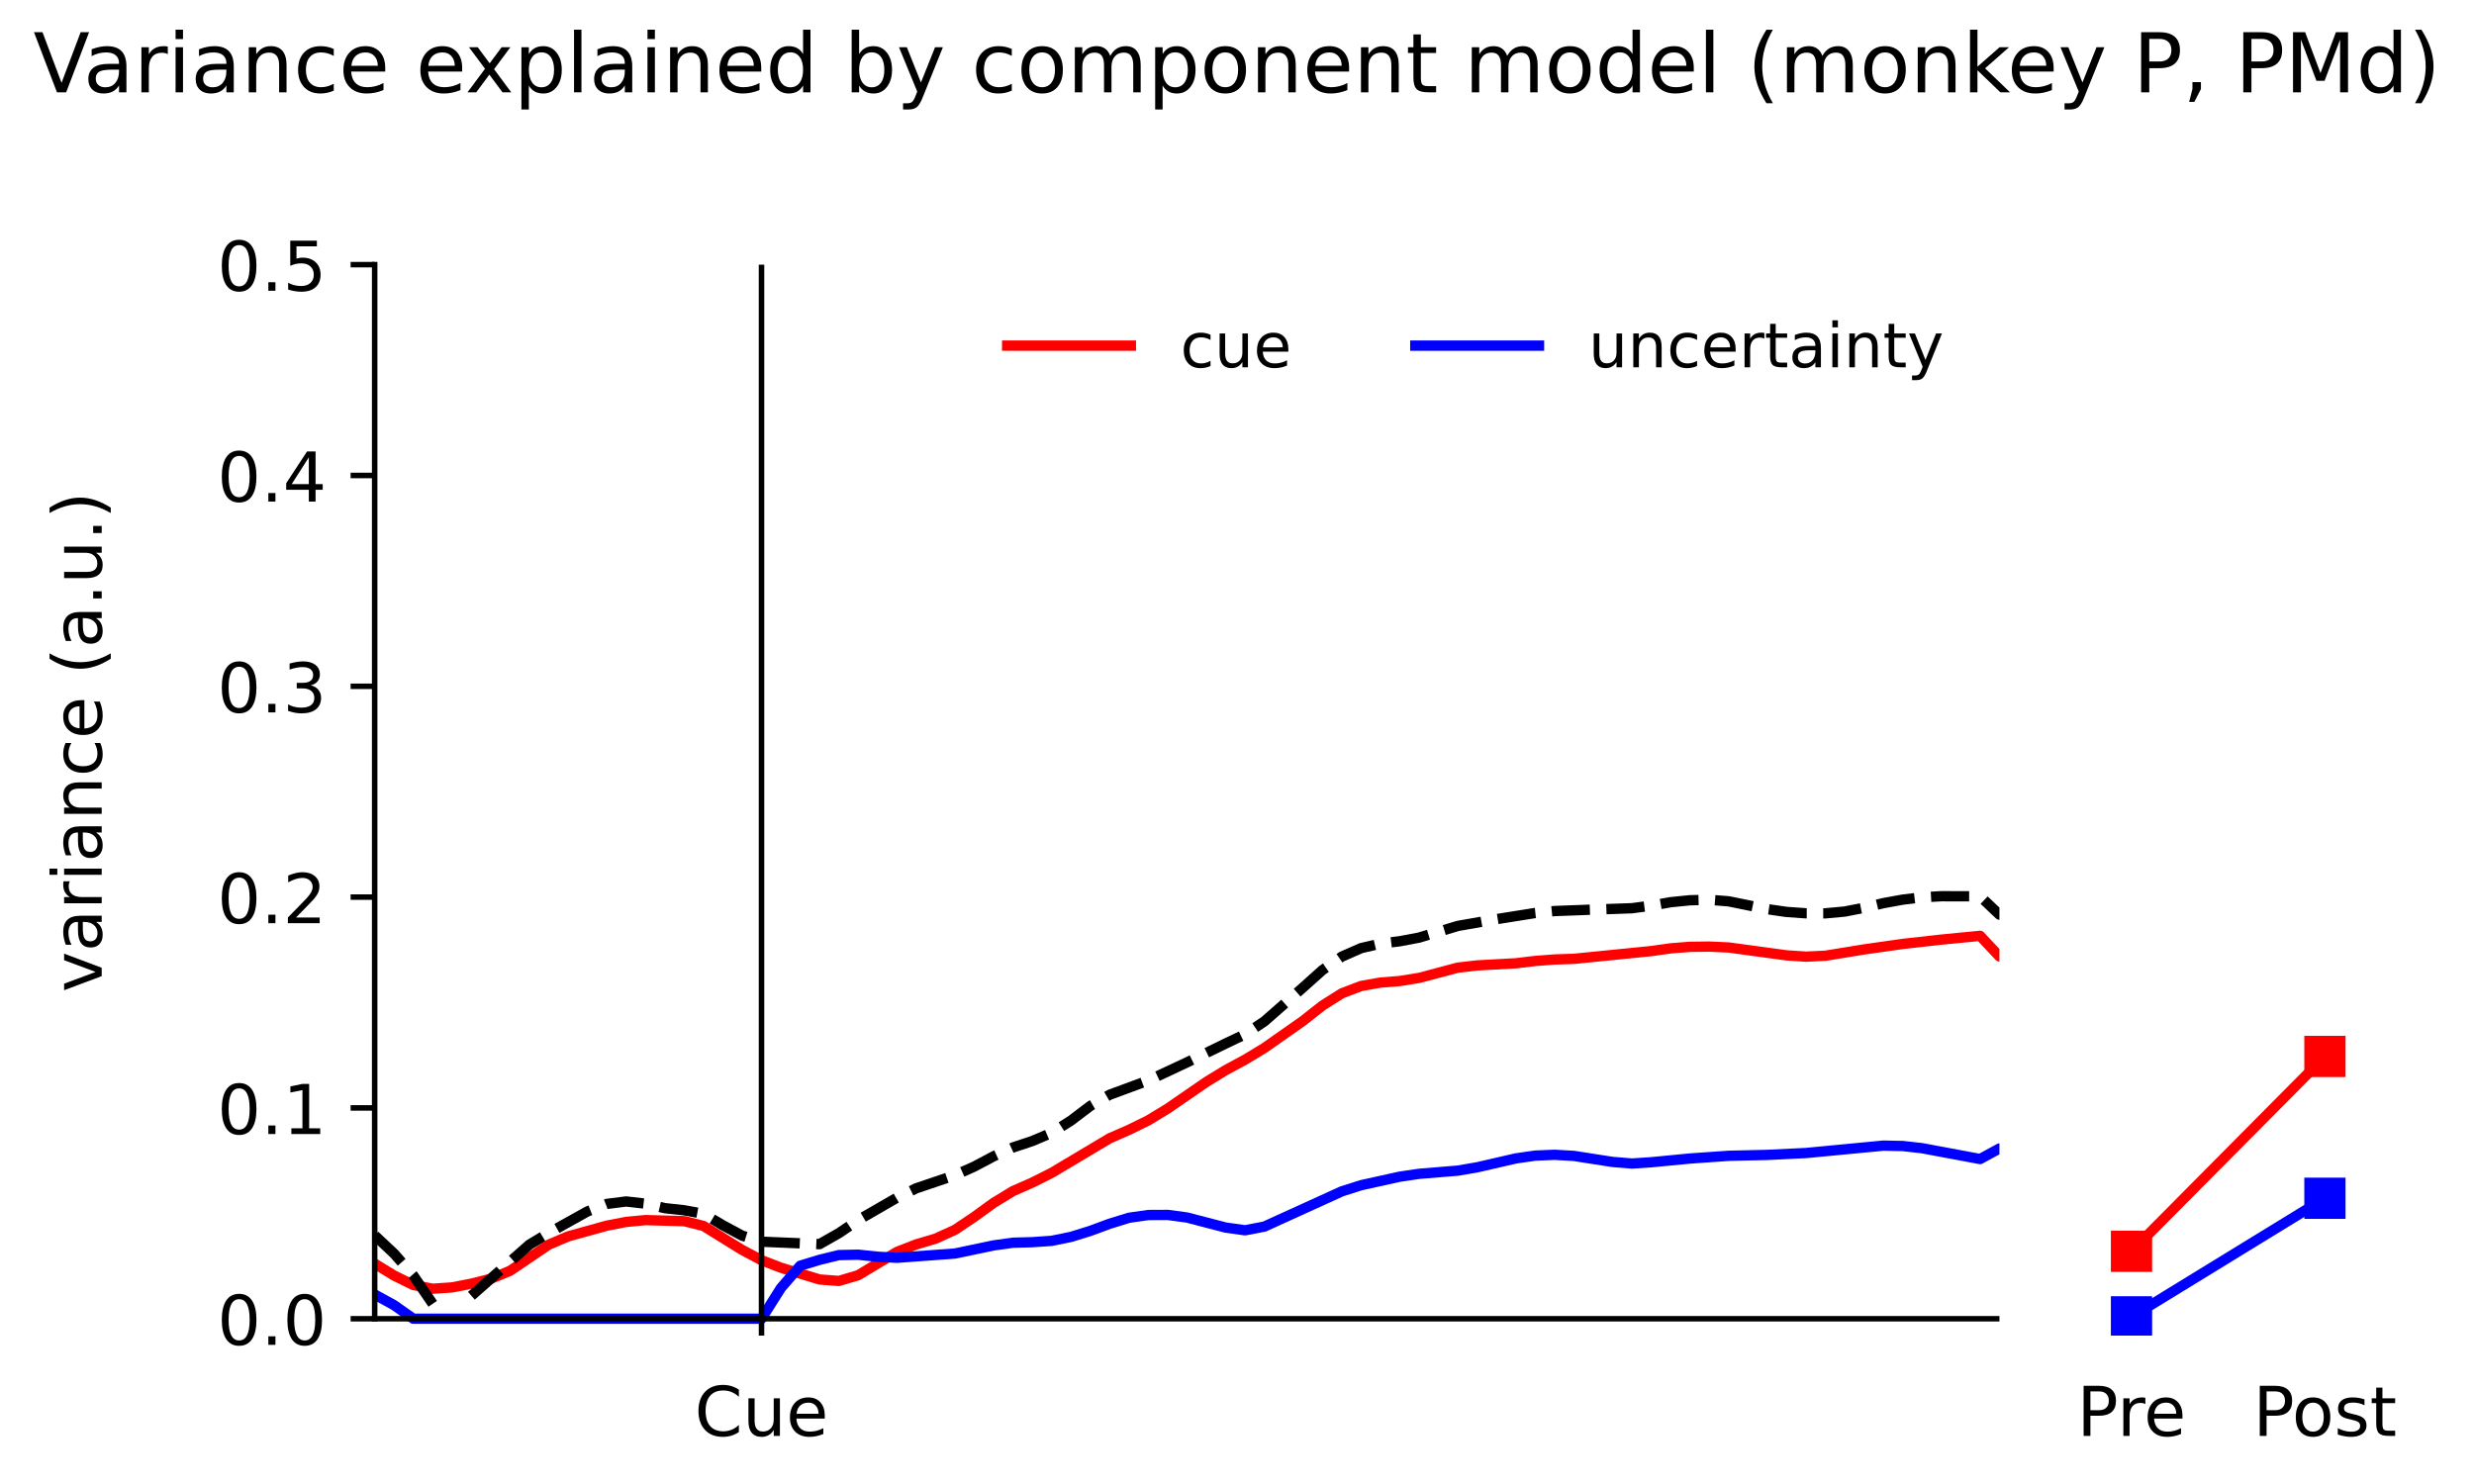
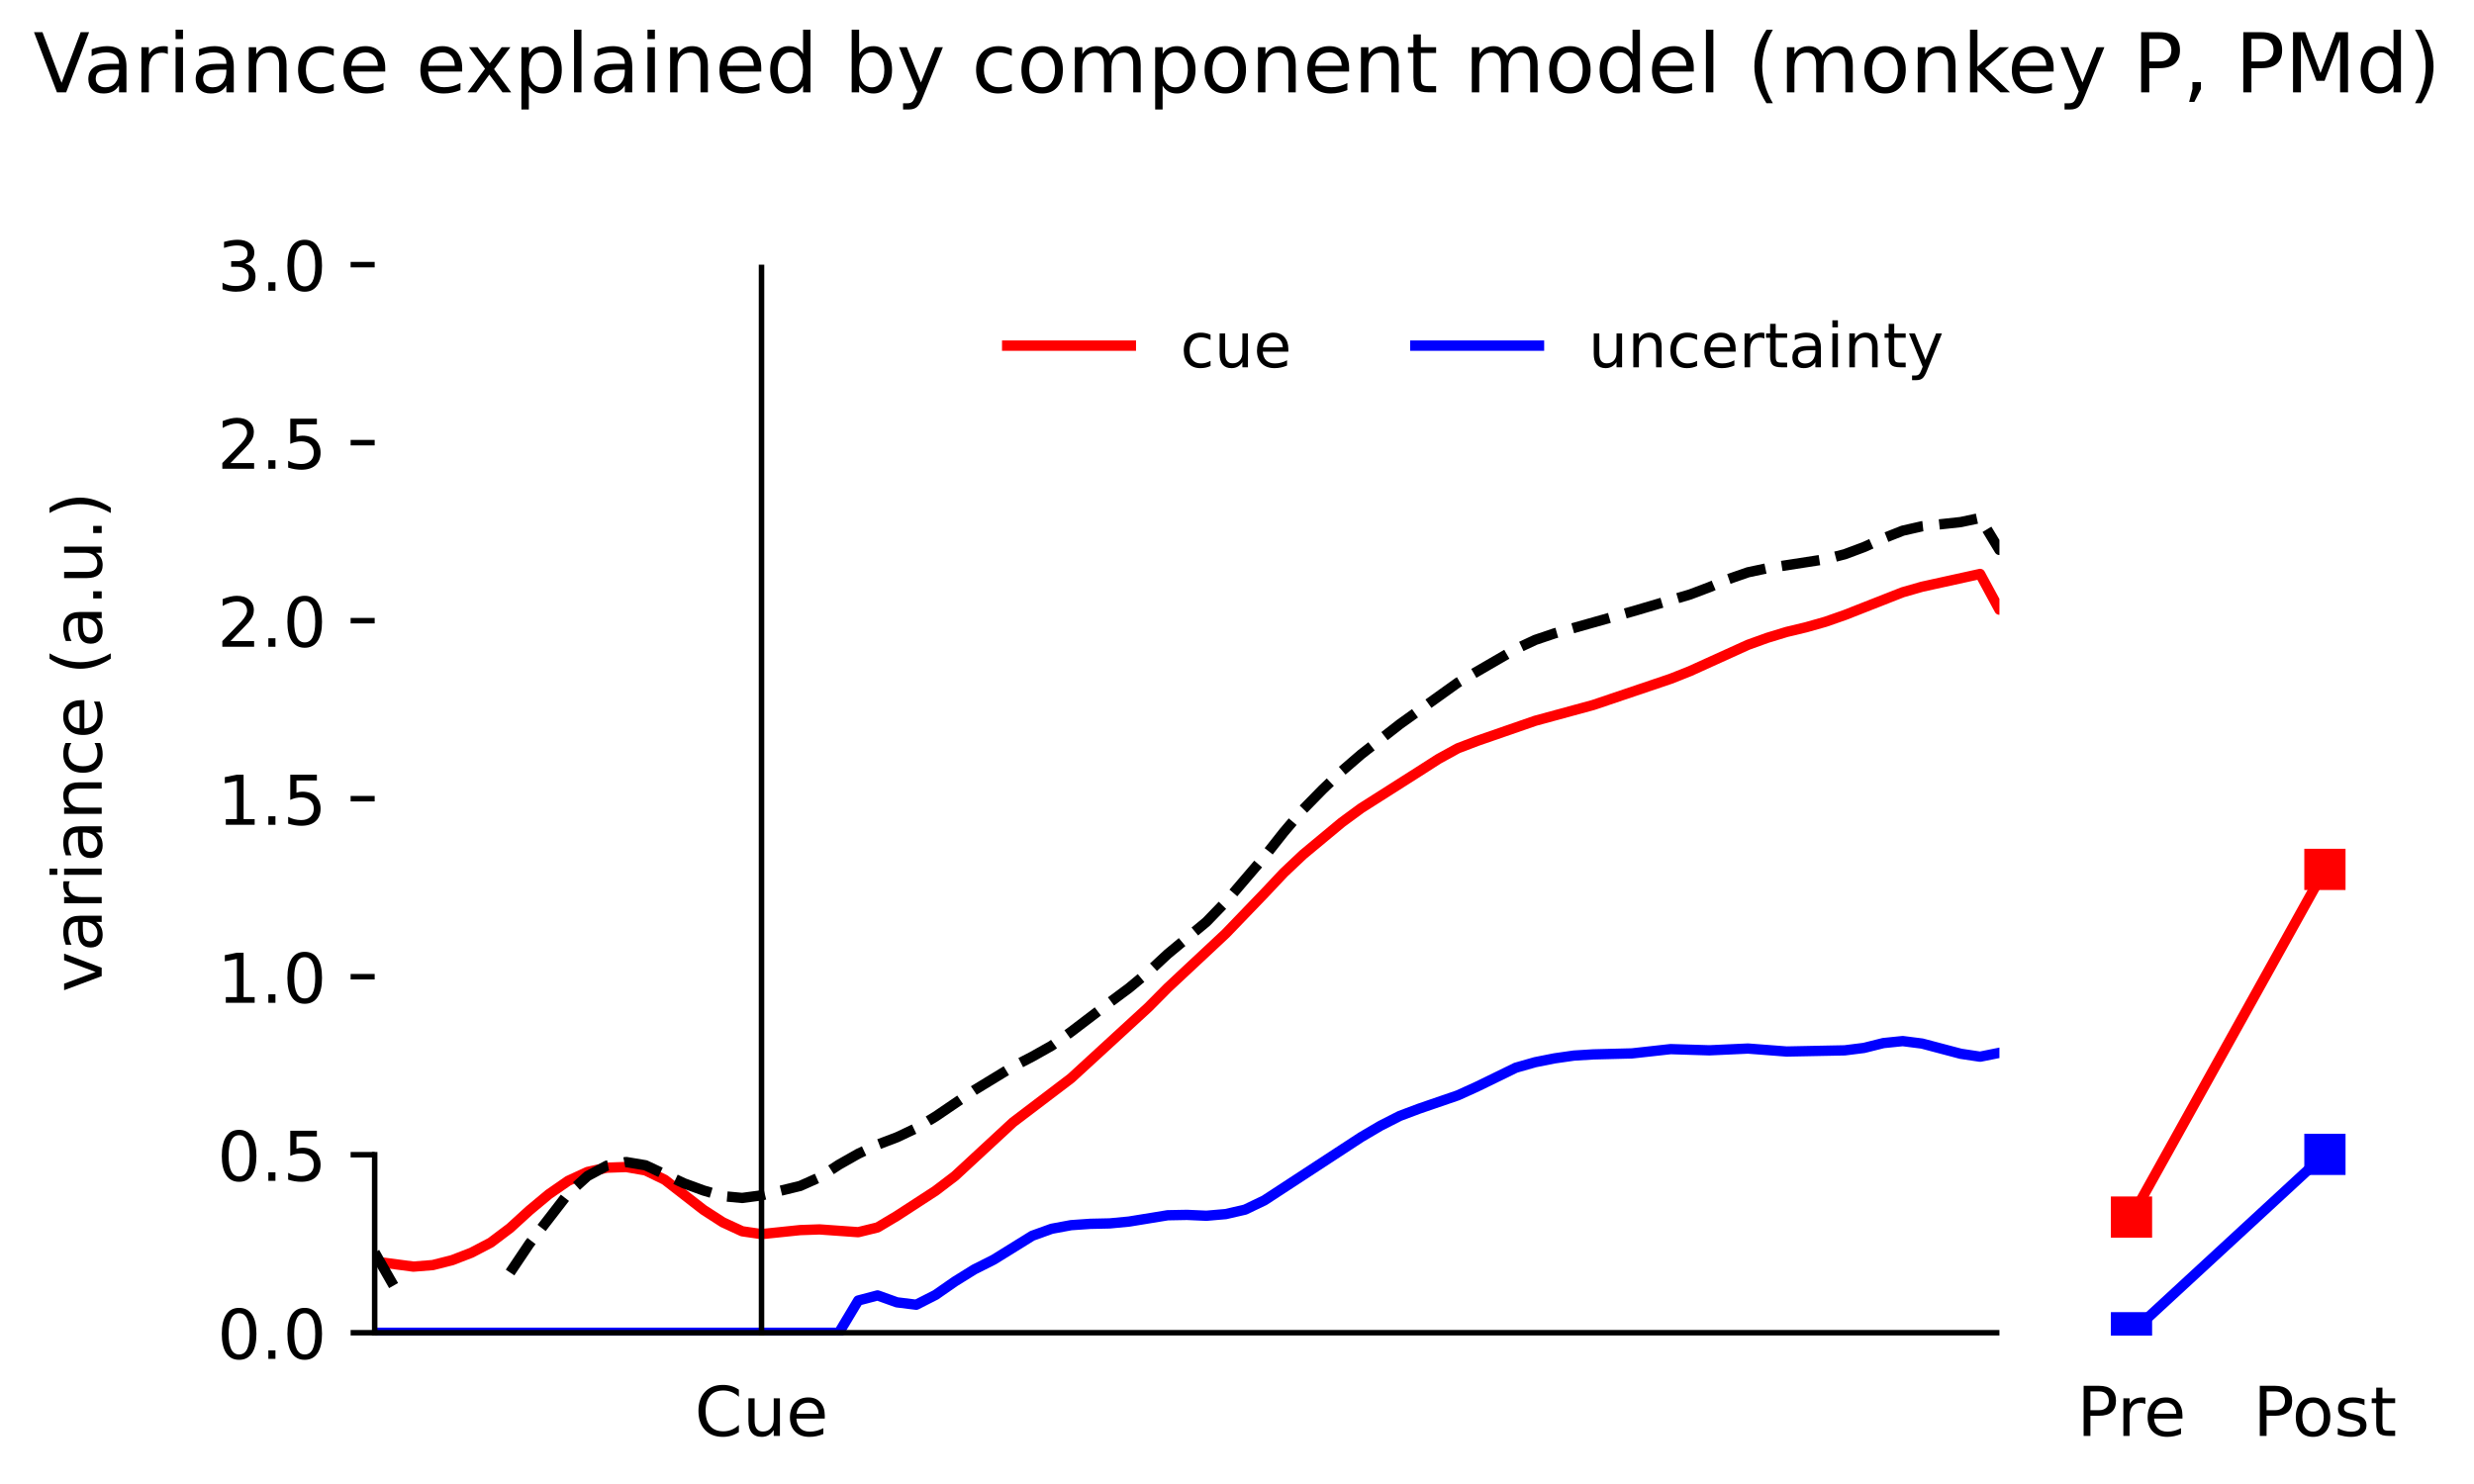
<svg xmlns="http://www.w3.org/2000/svg" xmlns:xlink="http://www.w3.org/1999/xlink" width="360pt" height="216pt" viewBox="0 0 360 216" version="1.1">
  <defs>
    <style type="text/css">*{stroke-linejoin: round; stroke-linecap: butt}</style>
  </defs>
  <g id="figure_1">
    <g id="patch_1">
      <path d="M 0 216  L 360 216  L 360 0  L 0 0  z " style="fill: #ffffff" />
    </g>
    <g id="axes_1">
      <g id="patch_2">
        <path d="M 54.52 194.4  L 290.944 194.4  L 290.944 38.52  L 54.52 38.52  z " style="fill: #ffffff" />
      </g>
      <g id="matplotlib.axis_1">
        <g id="xtick_1">
          <g id="text_1">
            <g transform="translate(101.0746 208.9984) scale(0.1 -0.1)">
              <defs>
                <path id="DejaVuSans-43" d="M 4122 4306  L 4122 3641  Q 3803 3938 3442 4084  Q 3081 4231 2675 4231  Q 1875 4231 1450 3742  Q 1025 3253 1025 2328  Q 1025 1406 1450 917  Q 1875 428 2675 428  Q 3081 428 3442 575  Q 3803 722 4122 1019  L 4122 359  Q 3791 134 3420 21  Q 3050 -91 2638 -91  Q 1578 -91 968 557  Q 359 1206 359 2328  Q 359 3453 968 4101  Q 1578 4750 2638 4750  Q 3056 4750 3426 4639  Q 3797 4528 4122 4306  z " transform="scale(0.015625)" />
                <path id="DejaVuSans-75" d="M 544 1381  L 544 3500  L 1119 3500  L 1119 1403  Q 1119 906 1312 657  Q 1506 409 1894 409  Q 2359 409 2629 706  Q 2900 1003 2900 1516  L 2900 3500  L 3475 3500  L 3475 0  L 2900 0  L 2900 538  Q 2691 219 2414 64  Q 2138 -91 1772 -91  Q 1169 -91 856 284  Q 544 659 544 1381  z M 1991 3584  L 1991 3584  z " transform="scale(0.015625)" />
                <path id="DejaVuSans-65" d="M 3597 1894  L 3597 1613  L 953 1613  Q 991 1019 1311 708  Q 1631 397 2203 397  Q 2534 397 2845 478  Q 3156 559 3463 722  L 3463 178  Q 3153 47 2828 -22  Q 2503 -91 2169 -91  Q 1331 -91 842 396  Q 353 884 353 1716  Q 353 2575 817 3079  Q 1281 3584 2069 3584  Q 2775 3584 3186 3129  Q 3597 2675 3597 1894  z M 3022 2063  Q 3016 2534 2758 2815  Q 2500 3097 2075 3097  Q 1594 3097 1305 2825  Q 1016 2553 972 2059  L 3022 2063  z " transform="scale(0.015625)" />
              </defs>
              <use xlink:href="#DejaVuSans-43" />
              <use xlink:href="#DejaVuSans-75" transform="translate(69.82422 0)" />
              <use xlink:href="#DejaVuSans-65" transform="translate(133.2031 0)" />
            </g>
          </g>
        </g>
      </g>
      <g id="matplotlib.axis_2">
        <g id="ytick_1">
          <g id="line2d_1">
            <defs>
-               <path id="m77dd589332" d="M 0 0  L -3.5 0  " style="stroke: #000000; stroke-width: 0.8" />
+               <path id="m78448ac16c" d="M 0 0  L -3.5 0  " style="stroke: #000000; stroke-width: 0.8" />
            </defs>
            <g>
-               <use xlink:href="#m77dd589332" x="54.52" y="191.945" style="stroke: #000000; stroke-width: 0.8" />
+               <use xlink:href="#m78448ac16c" x="54.52" y="193.985" style="stroke: #000000; stroke-width: 0.8" />
            </g>
          </g>
          <g id="text_2">
-             <g transform="translate(31.61688 195.7444) scale(0.1 -0.1)">
+             <g transform="translate(31.61688 197.7846) scale(0.1 -0.1)">
              <defs>
                <path id="DejaVuSans-30" d="M 2034 4250  Q 1547 4250 1301 3770  Q 1056 3291 1056 2328  Q 1056 1369 1301 889  Q 1547 409 2034 409  Q 2525 409 2770 889  Q 3016 1369 3016 2328  Q 3016 3291 2770 3770  Q 2525 4250 2034 4250  z M 2034 4750  Q 2819 4750 3233 4129  Q 3647 3509 3647 2328  Q 3647 1150 3233 529  Q 2819 -91 2034 -91  Q 1250 -91 836 529  Q 422 1150 422 2328  Q 422 3509 836 4129  Q 1250 4750 2034 4750  z " transform="scale(0.015625)" />
                <path id="DejaVuSans-2e" d="M 684 794  L 1344 794  L 1344 0  L 684 0  L 684 794  z " transform="scale(0.015625)" />
              </defs>
              <use xlink:href="#DejaVuSans-30" />
              <use xlink:href="#DejaVuSans-2e" transform="translate(63.62305 0)" />
              <use xlink:href="#DejaVuSans-30" transform="translate(95.41016 0)" />
            </g>
          </g>
        </g>
        <g id="ytick_2">
          <g id="line2d_2">
            <g>
-               <use xlink:href="#m77dd589332" x="54.52" y="161.26" style="stroke: #000000; stroke-width: 0.8" />
+               <use xlink:href="#m78448ac16c" x="54.52" y="168.075" style="stroke: #000000; stroke-width: 0.8" />
            </g>
          </g>
          <g id="text_3">
-             <g transform="translate(31.61688 165.0594) scale(0.1 -0.1)">
-               <defs>
-                 <path id="DejaVuSans-31" d="M 794 531  L 1825 531  L 1825 4091  L 703 3866  L 703 4441  L 1819 4666  L 2450 4666  L 2450 531  L 3481 531  L 3481 0  L 794 0  L 794 531  z " transform="scale(0.015625)" />
+             <g transform="translate(31.61688 171.8737) scale(0.1 -0.1)">
+               <defs>
+                 <path id="DejaVuSans-35" d="M 691 4666  L 3169 4666  L 3169 4134  L 1269 4134  L 1269 2991  Q 1406 3038 1543 3061  Q 1681 3084 1819 3084  Q 2600 3084 3056 2656  Q 3513 2228 3513 1497  Q 3513 744 3044 326  Q 2575 -91 1722 -91  Q 1428 -91 1123 -41  Q 819 9 494 109  L 494 744  Q 775 591 1075 516  Q 1375 441 1709 441  Q 2250 441 2565 725  Q 2881 1009 2881 1497  Q 2881 1984 2565 2268  Q 2250 2553 1709 2553  Q 1456 2553 1204 2497  Q 953 2441 691 2322  L 691 4666  z " transform="scale(0.015625)" />
              </defs>
              <use xlink:href="#DejaVuSans-30" />
              <use xlink:href="#DejaVuSans-2e" transform="translate(63.62305 0)" />
-               <use xlink:href="#DejaVuSans-31" transform="translate(95.41016 0)" />
+               <use xlink:href="#DejaVuSans-35" transform="translate(95.41016 0)" />
            </g>
          </g>
        </g>
        <g id="ytick_3">
          <g id="line2d_3">
            <g>
-               <use xlink:href="#m77dd589332" x="54.52" y="130.575" style="stroke: #000000; stroke-width: 0.8" />
+               <use xlink:href="#m78448ac16c" x="54.52" y="142.164" style="stroke: #000000; stroke-width: 0.8" />
            </g>
          </g>
          <g id="text_4">
-             <g transform="translate(31.61688 134.3743) scale(0.1 -0.1)">
-               <defs>
-                 <path id="DejaVuSans-32" d="M 1228 531  L 3431 531  L 3431 0  L 469 0  L 469 531  Q 828 903 1448 1529  Q 2069 2156 2228 2338  Q 2531 2678 2651 2914  Q 2772 3150 2772 3378  Q 2772 3750 2511 3984  Q 2250 4219 1831 4219  Q 1534 4219 1204 4116  Q 875 4013 500 3803  L 500 4441  Q 881 4594 1212 4672  Q 1544 4750 1819 4750  Q 2544 4750 2975 4387  Q 3406 4025 3406 3419  Q 3406 3131 3298 2873  Q 3191 2616 2906 2266  Q 2828 2175 2409 1742  Q 1991 1309 1228 531  z " transform="scale(0.015625)" />
-               </defs>
-               <use xlink:href="#DejaVuSans-30" />
-               <use xlink:href="#DejaVuSans-2e" transform="translate(63.62305 0)" />
-               <use xlink:href="#DejaVuSans-32" transform="translate(95.41016 0)" />
+             <g transform="translate(31.61688 145.9628) scale(0.1 -0.1)">
+               <defs>
+                 <path id="DejaVuSans-31" d="M 794 531  L 1825 531  L 1825 4091  L 703 3866  L 703 4441  L 1819 4666  L 2450 4666  L 2450 531  L 3481 531  L 3481 0  L 794 0  L 794 531  z " transform="scale(0.015625)" />
+               </defs>
+               <use xlink:href="#DejaVuSans-31" />
+               <use xlink:href="#DejaVuSans-2e" transform="translate(63.62305 0)" />
+               <use xlink:href="#DejaVuSans-30" transform="translate(95.41016 0)" />
            </g>
          </g>
        </g>
        <g id="ytick_4">
          <g id="line2d_4">
            <g>
-               <use xlink:href="#m77dd589332" x="54.52" y="99.89" style="stroke: #000000; stroke-width: 0.8" />
+               <use xlink:href="#m78448ac16c" x="54.52" y="116.253" style="stroke: #000000; stroke-width: 0.8" />
            </g>
          </g>
          <g id="text_5">
-             <g transform="translate(31.61688 103.6893) scale(0.1 -0.1)">
-               <defs>
-                 <path id="DejaVuSans-33" d="M 2597 2516  Q 3050 2419 3304 2112  Q 3559 1806 3559 1356  Q 3559 666 3084 287  Q 2609 -91 1734 -91  Q 1441 -91 1130 -33  Q 819 25 488 141  L 488 750  Q 750 597 1062 519  Q 1375 441 1716 441  Q 2309 441 2620 675  Q 2931 909 2931 1356  Q 2931 1769 2642 2001  Q 2353 2234 1838 2234  L 1294 2234  L 1294 2753  L 1863 2753  Q 2328 2753 2575 2939  Q 2822 3125 2822 3475  Q 2822 3834 2567 4026  Q 2313 4219 1838 4219  Q 1578 4219 1281 4162  Q 984 4106 628 3988  L 628 4550  Q 988 4650 1302 4700  Q 1616 4750 1894 4750  Q 2613 4750 3031 4423  Q 3450 4097 3450 3541  Q 3450 3153 3228 2886  Q 3006 2619 2597 2516  z " transform="scale(0.015625)" />
-               </defs>
-               <use xlink:href="#DejaVuSans-30" />
-               <use xlink:href="#DejaVuSans-2e" transform="translate(63.62305 0)" />
-               <use xlink:href="#DejaVuSans-33" transform="translate(95.41016 0)" />
+             <g transform="translate(31.61688 120.0519) scale(0.1 -0.1)">
+               <use xlink:href="#DejaVuSans-31" />
+               <use xlink:href="#DejaVuSans-2e" transform="translate(63.62305 0)" />
+               <use xlink:href="#DejaVuSans-35" transform="translate(95.41016 0)" />
            </g>
          </g>
        </g>
        <g id="ytick_5">
          <g id="line2d_5">
            <g>
-               <use xlink:href="#m77dd589332" x="54.52" y="69.205" style="stroke: #000000; stroke-width: 0.8" />
+               <use xlink:href="#m78448ac16c" x="54.52" y="90.342" style="stroke: #000000; stroke-width: 0.8" />
            </g>
          </g>
          <g id="text_6">
-             <g transform="translate(31.61688 73.00426) scale(0.1 -0.1)">
-               <defs>
-                 <path id="DejaVuSans-34" d="M 2419 4116  L 825 1625  L 2419 1625  L 2419 4116  z M 2253 4666  L 3047 4666  L 3047 1625  L 3713 1625  L 3713 1100  L 3047 1100  L 3047 0  L 2419 0  L 2419 1100  L 313 1100  L 313 1709  L 2253 4666  z " transform="scale(0.015625)" />
-               </defs>
-               <use xlink:href="#DejaVuSans-30" />
-               <use xlink:href="#DejaVuSans-2e" transform="translate(63.62305 0)" />
-               <use xlink:href="#DejaVuSans-34" transform="translate(95.41016 0)" />
+             <g transform="translate(31.61688 94.14103) scale(0.1 -0.1)">
+               <defs>
+                 <path id="DejaVuSans-32" d="M 1228 531  L 3431 531  L 3431 0  L 469 0  L 469 531  Q 828 903 1448 1529  Q 2069 2156 2228 2338  Q 2531 2678 2651 2914  Q 2772 3150 2772 3378  Q 2772 3750 2511 3984  Q 2250 4219 1831 4219  Q 1534 4219 1204 4116  Q 875 4013 500 3803  L 500 4441  Q 881 4594 1212 4672  Q 1544 4750 1819 4750  Q 2544 4750 2975 4387  Q 3406 4025 3406 3419  Q 3406 3131 3298 2873  Q 3191 2616 2906 2266  Q 2828 2175 2409 1742  Q 1991 1309 1228 531  z " transform="scale(0.015625)" />
+               </defs>
+               <use xlink:href="#DejaVuSans-32" />
+               <use xlink:href="#DejaVuSans-2e" transform="translate(63.62305 0)" />
+               <use xlink:href="#DejaVuSans-30" transform="translate(95.41016 0)" />
            </g>
          </g>
        </g>
        <g id="ytick_6">
          <g id="line2d_6">
            <g>
-               <use xlink:href="#m77dd589332" x="54.52" y="38.52" style="stroke: #000000; stroke-width: 0.8" />
+               <use xlink:href="#m78448ac16c" x="54.52" y="64.431" style="stroke: #000000; stroke-width: 0.8" />
            </g>
          </g>
          <g id="text_7">
+             <g transform="translate(31.61688 68.23012) scale(0.1 -0.1)">
+               <use xlink:href="#DejaVuSans-32" />
+               <use xlink:href="#DejaVuSans-2e" transform="translate(63.62305 0)" />
+               <use xlink:href="#DejaVuSans-35" transform="translate(95.41016 0)" />
+             </g>
+           </g>
+         </g>
+         <g id="ytick_7">
+           <g id="line2d_7">
+             <g>
+               <use xlink:href="#m78448ac16c" x="54.52" y="38.52" style="stroke: #000000; stroke-width: 0.8" />
+             </g>
+           </g>
+           <g id="text_8">
            <g transform="translate(31.61688 42.31922) scale(0.1 -0.1)">
              <defs>
-                 <path id="DejaVuSans-35" d="M 691 4666  L 3169 4666  L 3169 4134  L 1269 4134  L 1269 2991  Q 1406 3038 1543 3061  Q 1681 3084 1819 3084  Q 2600 3084 3056 2656  Q 3513 2228 3513 1497  Q 3513 744 3044 326  Q 2575 -91 1722 -91  Q 1428 -91 1123 -41  Q 819 9 494 109  L 494 744  Q 775 591 1075 516  Q 1375 441 1709 441  Q 2250 441 2565 725  Q 2881 1009 2881 1497  Q 2881 1984 2565 2268  Q 2250 2553 1709 2553  Q 1456 2553 1204 2497  Q 953 2441 691 2322  L 691 4666  z " transform="scale(0.015625)" />
-               </defs>
-               <use xlink:href="#DejaVuSans-30" />
-               <use xlink:href="#DejaVuSans-2e" transform="translate(63.62305 0)" />
-               <use xlink:href="#DejaVuSans-35" transform="translate(95.41016 0)" />
-             </g>
-           </g>
-         </g>
-       </g>
-       <g id="line2d_7">
-         <path d="M 54.52 183.928  L 57.335 185.654  L 60.149 187.04  L 62.964 187.578  L 65.778 187.386  L 68.593 186.838  L 71.407 186.136  L 74.222 184.97  L 79.851 181.163  L 82.666 179.963  L 88.295 178.4  L 91.109 177.856  L 93.924 177.589  L 99.553 177.743  L 102.368 178.443  L 107.997 181.934  L 110.811 183.425  L 113.626 184.518  L 119.255 186.231  L 122.07 186.447  L 124.884 185.608  L 130.513 182.223  L 133.328 181.124  L 136.142 180.287  L 138.957 179.009  L 141.772 177.122  L 144.586 175.082  L 147.401 173.367  L 150.215 172.129  L 153.03 170.714  L 161.474 165.68  L 164.288 164.449  L 167.103 163.067  L 169.917 161.354  L 175.546 157.479  L 178.361 155.758  L 181.175 154.238  L 183.99 152.536  L 189.619 148.585  L 192.434 146.366  L 195.248 144.588  L 198.063 143.513  L 200.877 143.017  L 203.692 142.79  L 206.507 142.335  L 212.136 140.842  L 214.95 140.52  L 220.579 140.208  L 223.394 139.871  L 226.209 139.656  L 229.023 139.562  L 240.281 138.434  L 243.096 138.036  L 245.911 137.813  L 248.725 137.781  L 251.54 137.91  L 259.983 139.057  L 262.798 139.244  L 265.612 139.11  L 271.242 138.194  L 276.871 137.392  L 282.5 136.763  L 288.129 136.213  L 290.944 139.209  L 293.758 139.444  L 296.573 139.484  L 299.387 139.171  L 302.202 138.554  L 305.016 137.632  L 313.46 134.427  L 319.089 133.132  L 321.904 132.158  L 324.718 131.052  L 327.533 130.242  L 330.348 129.85  L 333.162 129.659  L 335.977 129.242  L 341.606 127.462  L 347.235 125.409  L 350.049 124.402  L 352.864 123.816  L 358.493 123.058  L 361 122.859  L 361 122.859  " clip-path="url(#pd0f9e39a41)" style="fill: none; stroke: #ff0000; stroke-width: 1.5; stroke-linecap: square" />
+                 <path id="DejaVuSans-33" d="M 2597 2516  Q 3050 2419 3304 2112  Q 3559 1806 3559 1356  Q 3559 666 3084 287  Q 2609 -91 1734 -91  Q 1441 -91 1130 -33  Q 819 25 488 141  L 488 750  Q 750 597 1062 519  Q 1375 441 1716 441  Q 2309 441 2620 675  Q 2931 909 2931 1356  Q 2931 1769 2642 2001  Q 2353 2234 1838 2234  L 1294 2234  L 1294 2753  L 1863 2753  Q 2328 2753 2575 2939  Q 2822 3125 2822 3475  Q 2822 3834 2567 4026  Q 2313 4219 1838 4219  Q 1578 4219 1281 4162  Q 984 4106 628 3988  L 628 4550  Q 988 4650 1302 4700  Q 1616 4750 1894 4750  Q 2613 4750 3031 4423  Q 3450 4097 3450 3541  Q 3450 3153 3228 2886  Q 3006 2619 2597 2516  z " transform="scale(0.015625)" />
+               </defs>
+               <use xlink:href="#DejaVuSans-33" />
+               <use xlink:href="#DejaVuSans-2e" transform="translate(63.62305 0)" />
+               <use xlink:href="#DejaVuSans-30" transform="translate(95.41016 0)" />
+             </g>
+           </g>
+         </g>
      </g>
      <g id="line2d_8">
-         <path d="M 54.52 188.419  L 57.335 189.966  L 60.149 191.945  L 110.811 191.945  L 113.626 187.48  L 116.44 184.231  L 119.255 183.372  L 122.07 182.682  L 124.884 182.625  L 127.699 182.922  L 130.513 183.073  L 138.957 182.456  L 144.586 181.273  L 147.401 180.882  L 150.215 180.804  L 153.03 180.608  L 155.844 180.034  L 158.659 179.159  L 161.474 178.12  L 164.288 177.25  L 167.103 176.849  L 169.917 176.836  L 172.732 177.215  L 178.361 178.68  L 181.175 179.073  L 183.99 178.53  L 195.248 173.406  L 198.063 172.509  L 203.692 171.267  L 206.507 170.852  L 212.136 170.389  L 214.95 169.905  L 220.579 168.611  L 223.394 168.203  L 226.209 168.084  L 229.023 168.247  L 234.652 169.126  L 237.467 169.355  L 240.281 169.169  L 245.911 168.628  L 251.54 168.231  L 257.169 168.099  L 262.798 167.825  L 274.056 166.751  L 276.871 166.806  L 279.685 167.124  L 288.129 168.701  L 290.944 167.166  L 293.758 166.962  L 296.573 166.981  L 299.387 166.721  L 305.016 165.794  L 307.831 165.498  L 313.46 165.148  L 316.275 165.328  L 319.089 165.659  L 324.718 165.972  L 333.162 166.879  L 335.977 166.701  L 338.791 166.261  L 341.606 165.685  L 344.42 164.933  L 350.049 162.838  L 352.864 162.214  L 355.679 161.944  L 358.493 161.946  L 361 162.158  L 361 162.158  " clip-path="url(#pd0f9e39a41)" style="fill: none; stroke: #0000ff; stroke-width: 1.5; stroke-linecap: square" />
+         <path d="M 54.52 183.616  L 60.149 184.36  L 62.964 184.137  L 65.778 183.427  L 68.593 182.338  L 71.407 180.866  L 74.222 178.745  L 77.037 176.175  L 79.851 173.831  L 82.666 171.881  L 85.48 170.584  L 88.295 169.961  L 91.109 169.862  L 93.924 170.351  L 96.738 171.719  L 102.368 176.097  L 105.182 177.912  L 107.997 179.215  L 110.811 179.627  L 116.44 179.042  L 119.255 178.944  L 124.884 179.347  L 127.699 178.656  L 130.513 176.978  L 136.142 173.319  L 138.957 171.175  L 147.401 163.361  L 155.844 156.945  L 167.103 146.613  L 169.917 143.773  L 178.361 135.881  L 183.99 130.03  L 186.805 127.038  L 189.619 124.38  L 195.248 119.704  L 198.063 117.636  L 206.507 112.268  L 209.321 110.465  L 212.136 108.918  L 214.95 107.842  L 223.394 104.912  L 231.838 102.612  L 243.096 98.803  L 245.911 97.686  L 254.354 93.855  L 257.169 92.838  L 259.983 91.979  L 262.798 91.304  L 265.612 90.506  L 268.427 89.523  L 276.871 86.205  L 279.685 85.399  L 288.129 83.541  L 290.944 88.739  L 296.573 88.405  L 299.387 88.083  L 305.016 87.09  L 307.831 86.496  L 316.275 84.063  L 319.089 83.075  L 327.533 79.446  L 330.348 78.512  L 333.162 77.779  L 335.977 76.828  L 344.42 73.07  L 347.235 72.059  L 350.049 70.872  L 352.864 69.419  L 355.679 67.804  L 358.493 66.354  L 361 65.263  L 361 65.263  " clip-path="url(#p4027442bf4)" style="fill: none; stroke: #ff0000; stroke-width: 1.5; stroke-linecap: square" />
      </g>
      <g id="line2d_9">
-         <path d="M 54.52 191.945  L 290.944 191.945  " clip-path="url(#pd0f9e39a41)" style="fill: none; stroke: #000000; stroke-width: 0.8; stroke-linecap: square" />
+         <path d="M 54.52 193.985  L 122.07 193.985  L 124.884 189.294  L 127.699 188.55  L 130.513 189.558  L 133.328 189.907  L 136.142 188.474  L 138.957 186.517  L 141.772 184.769  L 144.586 183.353  L 150.215 179.865  L 153.03 178.851  L 155.844 178.327  L 158.659 178.131  L 161.474 178.07  L 164.288 177.803  L 169.917 176.883  L 172.732 176.831  L 175.546 176.956  L 178.361 176.714  L 181.175 176.064  L 183.99 174.714  L 198.063 165.513  L 200.877 163.857  L 203.692 162.424  L 206.507 161.365  L 212.136 159.43  L 214.95 158.152  L 220.579 155.407  L 223.394 154.605  L 226.209 154.047  L 229.023 153.643  L 231.838 153.469  L 237.467 153.325  L 243.096 152.702  L 248.725 152.877  L 254.354 152.619  L 259.983 153.051  L 268.427 152.881  L 271.242 152.527  L 274.056 151.822  L 276.871 151.533  L 279.685 151.892  L 285.314 153.379  L 288.129 153.804  L 293.758 152.673  L 302.202 151.348  L 305.016 151.224  L 313.46 152.327  L 319.089 152.504  L 321.904 152.852  L 324.718 153.424  L 327.533 153.709  L 330.348 153.402  L 338.791 151.887  L 344.42 151.043  L 347.235 150.313  L 352.864 148.213  L 355.679 147.468  L 361 146.442  L 361 146.442  " clip-path="url(#p4027442bf4)" style="fill: none; stroke: #0000ff; stroke-width: 1.5; stroke-linecap: square" />
      </g>
      <g id="line2d_10">
-         <path d="M 54.52 179.815  L 57.335 182.455  L 60.149 185.665  L 62.964 189.771  M 68.593 188.603  L 74.222 183.637  L 77.037 181.158  L 79.851 179.461  L 85.48 176.328  L 88.295 175.234  L 91.109 174.878  L 93.924 175.197  L 96.738 175.85  L 99.553 176.158  L 102.368 176.67  L 105.182 178.343  L 107.997 179.853  L 110.811 180.732  L 119.255 181.087  L 122.07 179.489  L 124.884 177.586  L 130.513 174.334  L 133.328 172.96  L 138.957 171.054  L 141.772 169.794  L 144.586 168.302  L 147.401 167.016  L 150.215 166.081  L 153.03 164.884  L 155.844 163.104  L 158.659 160.968  L 161.474 159.339  L 167.103 157.261  L 172.732 154.625  L 178.361 151.881  L 181.175 150.543  L 183.99 148.663  L 189.619 143.722  L 192.434 141.198  L 195.248 139.237  L 198.063 138.004  L 200.877 137.347  L 203.692 137.001  L 206.507 136.468  L 212.136 134.773  L 217.765 133.784  L 223.394 132.888  L 226.209 132.604  L 231.838 132.394  L 237.467 132.195  L 240.281 131.819  L 243.096 131.318  L 245.911 131.034  L 248.725 130.965  L 251.54 131.19  L 257.169 132.33  L 259.983 132.735  L 262.798 132.933  L 265.612 132.938  L 268.427 132.68  L 271.242 132.13  L 274.056 131.456  L 276.871 130.944  L 279.685 130.603  L 282.5 130.447  L 288.129 130.463  L 290.944 133.125  L 296.573 133.545  L 299.387 133.327  L 302.202 132.709  L 305.016 131.631  L 310.646 129.197  L 313.46 128.237  L 319.089 127.388  L 321.904 126.576  L 324.718 125.513  L 327.533 124.753  L 330.348 124.535  L 333.162 124.565  L 335.977 124.205  L 338.791 123.197  L 341.606 121.993  L 344.42 120.64  L 350.049 117.723  L 352.864 116.994  L 358.493 116.377  L 361 116.361  L 361 116.361  " clip-path="url(#pd0f9e39a41)" style="fill: none; stroke-dasharray: 5.55,2.4; stroke-dashoffset: 0; stroke: #000000; stroke-width: 1.5" />
+         <path d="M 54.52 193.985  L 290.944 193.985  " clip-path="url(#p4027442bf4)" style="fill: none; stroke: #000000; stroke-width: 0.8; stroke-linecap: square" />
      </g>
      <g id="line2d_11">
-         <path d="M 110.811 194.4  L 110.811 38.52  " clip-path="url(#pd0f9e39a41)" style="fill: none; stroke: #000000; stroke-width: 0.8; stroke-linecap: square" />
+         <path d="M 54.52 182.298  L 57.335 187.225  M 74.222 185.22  L 77.037 181.03  L 82.666 173.745  L 85.48 171.185  L 88.295 169.669  L 91.109 169.137  L 93.924 169.61  L 99.553 172.244  L 102.368 173.277  L 105.182 174.103  L 107.997 174.364  L 110.811 173.989  L 116.44 172.616  L 119.255 171.356  L 122.07 169.528  L 124.884 167.931  L 127.699 166.603  L 130.513 165.537  L 133.328 164.206  L 136.142 162.51  L 141.772 158.68  L 147.401 155.249  L 150.215 153.792  L 153.03 152.208  L 155.844 150.192  L 161.474 145.903  L 164.288 143.812  L 167.103 141.474  L 169.917 138.857  L 175.546 134.185  L 178.361 131.273  L 183.99 124.694  L 186.805 121.127  L 189.619 117.809  L 192.434 114.934  L 195.248 112.232  L 198.063 109.804  L 203.692 105.405  L 212.136 99.359  L 220.579 94.464  L 223.394 93.142  L 226.209 92.19  L 237.467 89.015  L 243.096 87.361  L 245.911 86.531  L 248.725 85.469  L 251.54 84.281  L 254.354 83.301  L 257.169 82.705  L 265.612 81.396  L 268.427 80.675  L 271.242 79.625  L 274.056 78.358  L 276.871 77.242  L 279.685 76.602  L 285.314 75.991  L 288.129 75.394  L 290.944 80.041  L 296.573 79.774  L 299.387 79.467  L 305.016 78.475  L 307.831 78.105  L 313.46 76.904  L 316.275 76.289  L 319.089 75.514  L 324.718 73.427  L 330.348 71.002  L 333.162 70.085  L 335.977 69.045  L 344.42 65.306  L 347.235 64.212  L 350.049 62.895  L 358.493 58.306  L 361 57.293  L 361 57.293  " clip-path="url(#p4027442bf4)" style="fill: none; stroke-dasharray: 5.55,2.4; stroke-dashoffset: 0; stroke: #000000; stroke-width: 1.5" />
+       </g>
+       <g id="line2d_12">
+         <path d="M 110.811 194.4  L 110.811 38.52  " clip-path="url(#p4027442bf4)" style="fill: none; stroke: #000000; stroke-width: 0.8; stroke-linecap: square" />
      </g>
      <g id="patch_3">
-         <path d="M 54.52 191.945  L 54.52 38.52  " style="fill: none; stroke: #000000; stroke-width: 0.8; stroke-linejoin: miter; stroke-linecap: square" />
+         <path d="M 54.52 193.985  L 54.52 168.075  " style="fill: none; stroke: #000000; stroke-width: 0.8; stroke-linejoin: miter; stroke-linecap: square" />
      </g>
      <g id="legend_1">
-         <g id="line2d_12">
+         <g id="line2d_13">
          <path d="M 146.557 50.309  L 155.557 50.309  L 164.557 50.309  " style="fill: none; stroke: #ff0000; stroke-width: 1.5; stroke-linecap: square" />
        </g>
-         <g id="text_8">
+         <g id="text_9">
          <g transform="translate(171.7569 53.45859) scale(0.09 -0.09)">
            <defs>
              <path id="DejaVuSans-63" d="M 3122 3366  L 3122 2828  Q 2878 2963 2633 3030  Q 2388 3097 2138 3097  Q 1578 3097 1268 2742  Q 959 2388 959 1747  Q 959 1106 1268 751  Q 1578 397 2138 397  Q 2388 397 2633 464  Q 2878 531 3122 666  L 3122 134  Q 2881 22 2623 -34  Q 2366 -91 2075 -91  Q 1284 -91 818 406  Q 353 903 353 1747  Q 353 2603 823 3093  Q 1294 3584 2113 3584  Q 2378 3584 2631 3529  Q 2884 3475 3122 3366  z " transform="scale(0.015625)" />
            </defs>
            <use xlink:href="#DejaVuSans-63" />
            <use xlink:href="#DejaVuSans-75" transform="translate(54.98047 0)" />
            <use xlink:href="#DejaVuSans-65" transform="translate(118.3594 0)" />
          </g>
        </g>
-         <g id="line2d_13">
+         <g id="line2d_14">
          <path d="M 205.947 50.309  L 214.947 50.309  L 223.947 50.309  " style="fill: none; stroke: #0000ff; stroke-width: 1.5; stroke-linecap: square" />
        </g>
-         <g id="text_9">
+         <g id="text_10">
          <g transform="translate(231.147 53.45859) scale(0.09 -0.09)">
            <defs>
              <path id="DejaVuSans-6e" d="M 3513 2113  L 3513 0  L 2938 0  L 2938 2094  Q 2938 2591 2744 2837  Q 2550 3084 2163 3084  Q 1697 3084 1428 2787  Q 1159 2491 1159 1978  L 1159 0  L 581 0  L 581 3500  L 1159 3500  L 1159 2956  Q 1366 3272 1645 3428  Q 1925 3584 2291 3584  Q 2894 3584 3203 3211  Q 3513 2838 3513 2113  z " transform="scale(0.015625)" />
              <path id="DejaVuSans-72" d="M 2631 2963  Q 2534 3019 2420 3045  Q 2306 3072 2169 3072  Q 1681 3072 1420 2755  Q 1159 2438 1159 1844  L 1159 0  L 581 0  L 581 3500  L 1159 3500  L 1159 2956  Q 1341 3275 1631 3429  Q 1922 3584 2338 3584  Q 2397 3584 2469 3576  Q 2541 3569 2628 3553  L 2631 2963  z " transform="scale(0.015625)" />
              <path id="DejaVuSans-74" d="M 1172 4494  L 1172 3500  L 2356 3500  L 2356 3053  L 1172 3053  L 1172 1153  Q 1172 725 1289 603  Q 1406 481 1766 481  L 2356 481  L 2356 0  L 1766 0  Q 1100 0 847 248  Q 594 497 594 1153  L 594 3053  L 172 3053  L 172 3500  L 594 3500  L 594 4494  L 1172 4494  z " transform="scale(0.015625)" />
              <path id="DejaVuSans-61" d="M 2194 1759  Q 1497 1759 1228 1600  Q 959 1441 959 1056  Q 959 750 1161 570  Q 1363 391 1709 391  Q 2188 391 2477 730  Q 2766 1069 2766 1631  L 2766 1759  L 2194 1759  z M 3341 1997  L 3341 0  L 2766 0  L 2766 531  Q 2569 213 2275 61  Q 1981 -91 1556 -91  Q 1019 -91 701 211  Q 384 513 384 1019  Q 384 1609 779 1909  Q 1175 2209 1959 2209  L 2766 2209  L 2766 2266  Q 2766 2663 2505 2880  Q 2244 3097 1772 3097  Q 1472 3097 1187 3025  Q 903 2953 641 2809  L 641 3341  Q 956 3463 1253 3523  Q 1550 3584 1831 3584  Q 2591 3584 2966 3190  Q 3341 2797 3341 1997  z " transform="scale(0.015625)" />
              <path id="DejaVuSans-69" d="M 603 3500  L 1178 3500  L 1178 0  L 603 0  L 603 3500  z M 603 4863  L 1178 4863  L 1178 4134  L 603 4134  L 603 4863  z " transform="scale(0.015625)" />
              <path id="DejaVuSans-79" d="M 2059 -325  Q 1816 -950 1584 -1140  Q 1353 -1331 966 -1331  L 506 -1331  L 506 -850  L 844 -850  Q 1081 -850 1212 -737  Q 1344 -625 1503 -206  L 1606 56  L 191 3500  L 800 3500  L 1894 763  L 2988 3500  L 3597 3500  L 2059 -325  z " transform="scale(0.015625)" />
            </defs>
            <use xlink:href="#DejaVuSans-75" />
            <use xlink:href="#DejaVuSans-6e" transform="translate(63.37891 0)" />
            <use xlink:href="#DejaVuSans-63" transform="translate(126.7578 0)" />
            <use xlink:href="#DejaVuSans-65" transform="translate(181.7383 0)" />
            <use xlink:href="#DejaVuSans-72" transform="translate(243.2617 0)" />
            <use xlink:href="#DejaVuSans-74" transform="translate(284.375 0)" />
            <use xlink:href="#DejaVuSans-61" transform="translate(323.584 0)" />
            <use xlink:href="#DejaVuSans-69" transform="translate(384.8633 0)" />
            <use xlink:href="#DejaVuSans-6e" transform="translate(412.6465 0)" />
            <use xlink:href="#DejaVuSans-74" transform="translate(476.0254 0)" />
            <use xlink:href="#DejaVuSans-79" transform="translate(515.2344 0)" />
          </g>
        </g>
      </g>
    </g>
    <g id="axes_2">
      <g id="patch_4">
        <path d="M 304.532 194.4  L 343.936 194.4  L 343.936 38.52  L 304.532 38.52  z " style="fill: #ffffff" />
      </g>
      <g id="matplotlib.axis_3">
        <g id="xtick_2">
-           <g id="text_10">
+           <g id="text_11">
            <g transform="translate(302.2146 208.9984) scale(0.1 -0.1)">
              <defs>
                <path id="DejaVuSans-50" d="M 1259 4147  L 1259 2394  L 2053 2394  Q 2494 2394 2734 2622  Q 2975 2850 2975 3272  Q 2975 3691 2734 3919  Q 2494 4147 2053 4147  L 1259 4147  z M 628 4666  L 2053 4666  Q 2838 4666 3239 4311  Q 3641 3956 3641 3272  Q 3641 2581 3239 2228  Q 2838 1875 2053 1875  L 1259 1875  L 1259 0  L 628 0  L 628 4666  z " transform="scale(0.015625)" />
              </defs>
              <use xlink:href="#DejaVuSans-50" />
              <use xlink:href="#DejaVuSans-72" transform="translate(58.55273 0)" />
              <use xlink:href="#DejaVuSans-65" transform="translate(97.41602 0)" />
            </g>
          </g>
        </g>
        <g id="xtick_3">
-           <g id="text_11">
+           <g id="text_12">
            <g transform="translate(327.8493 208.9984) scale(0.1 -0.1)">
              <defs>
                <path id="DejaVuSans-6f" d="M 1959 3097  Q 1497 3097 1228 2736  Q 959 2375 959 1747  Q 959 1119 1226 758  Q 1494 397 1959 397  Q 2419 397 2687 759  Q 2956 1122 2956 1747  Q 2956 2369 2687 2733  Q 2419 3097 1959 3097  z M 1959 3584  Q 2709 3584 3137 3096  Q 3566 2609 3566 1747  Q 3566 888 3137 398  Q 2709 -91 1959 -91  Q 1206 -91 779 398  Q 353 888 353 1747  Q 353 2609 779 3096  Q 1206 3584 1959 3584  z " transform="scale(0.015625)" />
                <path id="DejaVuSans-73" d="M 2834 3397  L 2834 2853  Q 2591 2978 2328 3040  Q 2066 3103 1784 3103  Q 1356 3103 1142 2972  Q 928 2841 928 2578  Q 928 2378 1081 2264  Q 1234 2150 1697 2047  L 1894 2003  Q 2506 1872 2764 1633  Q 3022 1394 3022 966  Q 3022 478 2636 193  Q 2250 -91 1575 -91  Q 1294 -91 989 -36  Q 684 19 347 128  L 347 722  Q 666 556 975 473  Q 1284 391 1588 391  Q 1994 391 2212 530  Q 2431 669 2431 922  Q 2431 1156 2273 1281  Q 2116 1406 1581 1522  L 1381 1569  Q 847 1681 609 1914  Q 372 2147 372 2553  Q 372 3047 722 3315  Q 1072 3584 1716 3584  Q 2034 3584 2315 3537  Q 2597 3491 2834 3397  z " transform="scale(0.015625)" />
              </defs>
              <use xlink:href="#DejaVuSans-50" />
              <use xlink:href="#DejaVuSans-6f" transform="translate(56.67773 0)" />
              <use xlink:href="#DejaVuSans-73" transform="translate(117.8594 0)" />
              <use xlink:href="#DejaVuSans-74" transform="translate(169.959 0)" />
            </g>
          </g>
        </g>
      </g>
      <g id="matplotlib.axis_4">
-         <g id="ytick_7" />
        <g id="ytick_8" />
        <g id="ytick_9" />
        <g id="ytick_10" />
        <g id="ytick_11" />
        <g id="ytick_12" />
-       </g>
-       <g id="line2d_14">
-         <path d="M 310.161 182.127  L 338.307 153.768  " clip-path="url(#p6ffffbc4a9)" style="fill: none; stroke: #ff0000; stroke-width: 1.5; stroke-linecap: square" />
+         <g id="ytick_13" />
+         <g id="ytick_14" />
+       </g>
+       <g id="line2d_15">
+         <path d="M 310.161 177.15  L 338.307 126.542  " clip-path="url(#p83cfa35cb7)" style="fill: none; stroke: #ff0000; stroke-width: 1.5; stroke-linecap: square" />
        <defs>
-           <path id="m23d9b2ff3f" d="M -2.5 2.5  L 2.5 2.5  L 2.5 -2.5  L -2.5 -2.5  z " style="stroke: #ff0000; stroke-linejoin: miter" />
+           <path id="mb7281fac0d" d="M -2.5 2.5  L 2.5 2.5  L 2.5 -2.5  L -2.5 -2.5  z " style="stroke: #ff0000; stroke-linejoin: miter" />
        </defs>
-         <g clip-path="url(#p6ffffbc4a9)">
-           <use xlink:href="#m23d9b2ff3f" x="310.161" y="182.127" style="fill: #ff0000; stroke: #ff0000; stroke-linejoin: miter" />
-           <use xlink:href="#m23d9b2ff3f" x="338.307" y="153.768" style="fill: #ff0000; stroke: #ff0000; stroke-linejoin: miter" />
-         </g>
-       </g>
-       <g id="line2d_15">
-         <path d="M 310.161 191.67  L 338.307 174.41  " clip-path="url(#p6ffffbc4a9)" style="fill: none; stroke: #0000ff; stroke-width: 1.5; stroke-linecap: square" />
+         <g clip-path="url(#p83cfa35cb7)">
+           <use xlink:href="#mb7281fac0d" x="310.161" y="177.15" style="fill: #ff0000; stroke: #ff0000; stroke-linejoin: miter" />
+           <use xlink:href="#mb7281fac0d" x="338.307" y="126.542" style="fill: #ff0000; stroke: #ff0000; stroke-linejoin: miter" />
+         </g>
+       </g>
+       <g id="line2d_16">
+         <path d="M 310.161 193.985  L 338.307 168.021  " clip-path="url(#p83cfa35cb7)" style="fill: none; stroke: #0000ff; stroke-width: 1.5; stroke-linecap: square" />
        <defs>
-           <path id="m7a3f8bd497" d="M -2.5 2.5  L 2.5 2.5  L 2.5 -2.5  L -2.5 -2.5  z " style="stroke: #0000ff; stroke-linejoin: miter" />
+           <path id="m1c9e7e1c46" d="M -2.5 2.5  L 2.5 2.5  L 2.5 -2.5  L -2.5 -2.5  z " style="stroke: #0000ff; stroke-linejoin: miter" />
        </defs>
-         <g clip-path="url(#p6ffffbc4a9)">
-           <use xlink:href="#m7a3f8bd497" x="310.161" y="191.67" style="fill: #0000ff; stroke: #0000ff; stroke-linejoin: miter" />
-           <use xlink:href="#m7a3f8bd497" x="338.307" y="174.41" style="fill: #0000ff; stroke: #0000ff; stroke-linejoin: miter" />
-         </g>
-       </g>
-     </g>
-     <g id="text_12">
+         <g clip-path="url(#p83cfa35cb7)">
+           <use xlink:href="#m1c9e7e1c46" x="310.161" y="193.985" style="fill: #0000ff; stroke: #0000ff; stroke-linejoin: miter" />
+           <use xlink:href="#m1c9e7e1c46" x="338.307" y="168.021" style="fill: #0000ff; stroke: #0000ff; stroke-linejoin: miter" />
+         </g>
+       </g>
+     </g>
+     <g id="text_13">
      <g transform="translate(14.79844 144.4281) rotate(-90) scale(0.1 -0.1)">
        <defs>
          <path id="DejaVuSans-76" d="M 191 3500  L 800 3500  L 1894 563  L 2988 3500  L 3597 3500  L 2284 0  L 1503 0  L 191 3500  z " transform="scale(0.015625)" />
          <path id="DejaVuSans-20" transform="scale(0.015625)" />
          <path id="DejaVuSans-28" d="M 1984 4856  Q 1566 4138 1362 3434  Q 1159 2731 1159 2009  Q 1159 1288 1364 580  Q 1569 -128 1984 -844  L 1484 -844  Q 1016 -109 783 600  Q 550 1309 550 2009  Q 550 2706 781 3412  Q 1013 4119 1484 4856  L 1984 4856  z " transform="scale(0.015625)" />
          <path id="DejaVuSans-29" d="M 513 4856  L 1013 4856  Q 1481 4119 1714 3412  Q 1947 2706 1947 2009  Q 1947 1309 1714 600  Q 1481 -109 1013 -844  L 513 -844  Q 928 -128 1133 580  Q 1338 1288 1338 2009  Q 1338 2731 1133 3434  Q 928 4138 513 4856  z " transform="scale(0.015625)" />
        </defs>
        <use xlink:href="#DejaVuSans-76" />
        <use xlink:href="#DejaVuSans-61" transform="translate(59.17969 0)" />
        <use xlink:href="#DejaVuSans-72" transform="translate(120.459 0)" />
        <use xlink:href="#DejaVuSans-69" transform="translate(161.5723 0)" />
        <use xlink:href="#DejaVuSans-61" transform="translate(189.3555 0)" />
        <use xlink:href="#DejaVuSans-6e" transform="translate(250.6348 0)" />
        <use xlink:href="#DejaVuSans-63" transform="translate(314.0137 0)" />
        <use xlink:href="#DejaVuSans-65" transform="translate(368.9941 0)" />
        <use xlink:href="#DejaVuSans-20" transform="translate(430.5176 0)" />
        <use xlink:href="#DejaVuSans-28" transform="translate(462.3047 0)" />
        <use xlink:href="#DejaVuSans-61" transform="translate(501.3184 0)" />
        <use xlink:href="#DejaVuSans-2e" transform="translate(562.5977 0)" />
        <use xlink:href="#DejaVuSans-75" transform="translate(594.3848 0)" />
        <use xlink:href="#DejaVuSans-2e" transform="translate(657.7637 0)" />
        <use xlink:href="#DejaVuSans-29" transform="translate(689.5508 0)" />
      </g>
    </g>
-     <g id="text_13">
+     <g id="text_14">
      <g transform="translate(4.854375 13.43812) scale(0.12 -0.12)">
        <defs>
          <path id="DejaVuSans-56" d="M 1831 0  L 50 4666  L 709 4666  L 2188 738  L 3669 4666  L 4325 4666  L 2547 0  L 1831 0  z " transform="scale(0.015625)" />
          <path id="DejaVuSans-78" d="M 3513 3500  L 2247 1797  L 3578 0  L 2900 0  L 1881 1375  L 863 0  L 184 0  L 1544 1831  L 300 3500  L 978 3500  L 1906 2253  L 2834 3500  L 3513 3500  z " transform="scale(0.015625)" />
          <path id="DejaVuSans-70" d="M 1159 525  L 1159 -1331  L 581 -1331  L 581 3500  L 1159 3500  L 1159 2969  Q 1341 3281 1617 3432  Q 1894 3584 2278 3584  Q 2916 3584 3314 3078  Q 3713 2572 3713 1747  Q 3713 922 3314 415  Q 2916 -91 2278 -91  Q 1894 -91 1617 61  Q 1341 213 1159 525  z M 3116 1747  Q 3116 2381 2855 2742  Q 2594 3103 2138 3103  Q 1681 3103 1420 2742  Q 1159 2381 1159 1747  Q 1159 1113 1420 752  Q 1681 391 2138 391  Q 2594 391 2855 752  Q 3116 1113 3116 1747  z " transform="scale(0.015625)" />
          <path id="DejaVuSans-6c" d="M 603 4863  L 1178 4863  L 1178 0  L 603 0  L 603 4863  z " transform="scale(0.015625)" />
          <path id="DejaVuSans-64" d="M 2906 2969  L 2906 4863  L 3481 4863  L 3481 0  L 2906 0  L 2906 525  Q 2725 213 2448 61  Q 2172 -91 1784 -91  Q 1150 -91 751 415  Q 353 922 353 1747  Q 353 2572 751 3078  Q 1150 3584 1784 3584  Q 2172 3584 2448 3432  Q 2725 3281 2906 2969  z M 947 1747  Q 947 1113 1208 752  Q 1469 391 1925 391  Q 2381 391 2643 752  Q 2906 1113 2906 1747  Q 2906 2381 2643 2742  Q 2381 3103 1925 3103  Q 1469 3103 1208 2742  Q 947 2381 947 1747  z " transform="scale(0.015625)" />
          <path id="DejaVuSans-62" d="M 3116 1747  Q 3116 2381 2855 2742  Q 2594 3103 2138 3103  Q 1681 3103 1420 2742  Q 1159 2381 1159 1747  Q 1159 1113 1420 752  Q 1681 391 2138 391  Q 2594 391 2855 752  Q 3116 1113 3116 1747  z M 1159 2969  Q 1341 3281 1617 3432  Q 1894 3584 2278 3584  Q 2916 3584 3314 3078  Q 3713 2572 3713 1747  Q 3713 922 3314 415  Q 2916 -91 2278 -91  Q 1894 -91 1617 61  Q 1341 213 1159 525  L 1159 0  L 581 0  L 581 4863  L 1159 4863  L 1159 2969  z " transform="scale(0.015625)" />
          <path id="DejaVuSans-6d" d="M 3328 2828  Q 3544 3216 3844 3400  Q 4144 3584 4550 3584  Q 5097 3584 5394 3201  Q 5691 2819 5691 2113  L 5691 0  L 5113 0  L 5113 2094  Q 5113 2597 4934 2840  Q 4756 3084 4391 3084  Q 3944 3084 3684 2787  Q 3425 2491 3425 1978  L 3425 0  L 2847 0  L 2847 2094  Q 2847 2600 2669 2842  Q 2491 3084 2119 3084  Q 1678 3084 1418 2786  Q 1159 2488 1159 1978  L 1159 0  L 581 0  L 581 3500  L 1159 3500  L 1159 2956  Q 1356 3278 1631 3431  Q 1906 3584 2284 3584  Q 2666 3584 2933 3390  Q 3200 3197 3328 2828  z " transform="scale(0.015625)" />
          <path id="DejaVuSans-6b" d="M 581 4863  L 1159 4863  L 1159 1991  L 2875 3500  L 3609 3500  L 1753 1863  L 3688 0  L 2938 0  L 1159 1709  L 1159 0  L 581 0  L 581 4863  z " transform="scale(0.015625)" />
          <path id="DejaVuSans-2c" d="M 750 794  L 1409 794  L 1409 256  L 897 -744  L 494 -744  L 750 256  L 750 794  z " transform="scale(0.015625)" />
          <path id="DejaVuSans-4d" d="M 628 4666  L 1569 4666  L 2759 1491  L 3956 4666  L 4897 4666  L 4897 0  L 4281 0  L 4281 4097  L 3078 897  L 2444 897  L 1241 4097  L 1241 0  L 628 0  L 628 4666  z " transform="scale(0.015625)" />
        </defs>
        <use xlink:href="#DejaVuSans-56" />
        <use xlink:href="#DejaVuSans-61" transform="translate(60.6582 0)" />
        <use xlink:href="#DejaVuSans-72" transform="translate(121.9375 0)" />
        <use xlink:href="#DejaVuSans-69" transform="translate(163.0508 0)" />
        <use xlink:href="#DejaVuSans-61" transform="translate(190.834 0)" />
        <use xlink:href="#DejaVuSans-6e" transform="translate(252.1133 0)" />
        <use xlink:href="#DejaVuSans-63" transform="translate(315.4922 0)" />
        <use xlink:href="#DejaVuSans-65" transform="translate(370.4727 0)" />
        <use xlink:href="#DejaVuSans-20" transform="translate(431.9961 0)" />
        <use xlink:href="#DejaVuSans-65" transform="translate(463.7832 0)" />
        <use xlink:href="#DejaVuSans-78" transform="translate(523.5566 0)" />
        <use xlink:href="#DejaVuSans-70" transform="translate(582.7363 0)" />
        <use xlink:href="#DejaVuSans-6c" transform="translate(646.2129 0)" />
        <use xlink:href="#DejaVuSans-61" transform="translate(673.9961 0)" />
        <use xlink:href="#DejaVuSans-69" transform="translate(735.2754 0)" />
        <use xlink:href="#DejaVuSans-6e" transform="translate(763.0586 0)" />
        <use xlink:href="#DejaVuSans-65" transform="translate(826.4375 0)" />
        <use xlink:href="#DejaVuSans-64" transform="translate(887.9609 0)" />
        <use xlink:href="#DejaVuSans-20" transform="translate(951.4375 0)" />
        <use xlink:href="#DejaVuSans-62" transform="translate(983.2246 0)" />
        <use xlink:href="#DejaVuSans-79" transform="translate(1046.701 0)" />
        <use xlink:href="#DejaVuSans-20" transform="translate(1105.881 0)" />
        <use xlink:href="#DejaVuSans-63" transform="translate(1137.668 0)" />
        <use xlink:href="#DejaVuSans-6f" transform="translate(1192.648 0)" />
        <use xlink:href="#DejaVuSans-6d" transform="translate(1253.83 0)" />
        <use xlink:href="#DejaVuSans-70" transform="translate(1351.242 0)" />
        <use xlink:href="#DejaVuSans-6f" transform="translate(1414.719 0)" />
        <use xlink:href="#DejaVuSans-6e" transform="translate(1475.9 0)" />
        <use xlink:href="#DejaVuSans-65" transform="translate(1539.279 0)" />
        <use xlink:href="#DejaVuSans-6e" transform="translate(1600.803 0)" />
        <use xlink:href="#DejaVuSans-74" transform="translate(1664.182 0)" />
        <use xlink:href="#DejaVuSans-20" transform="translate(1703.391 0)" />
        <use xlink:href="#DejaVuSans-6d" transform="translate(1735.178 0)" />
        <use xlink:href="#DejaVuSans-6f" transform="translate(1832.59 0)" />
        <use xlink:href="#DejaVuSans-64" transform="translate(1893.771 0)" />
        <use xlink:href="#DejaVuSans-65" transform="translate(1957.248 0)" />
        <use xlink:href="#DejaVuSans-6c" transform="translate(2018.771 0)" />
        <use xlink:href="#DejaVuSans-20" transform="translate(2046.555 0)" />
        <use xlink:href="#DejaVuSans-28" transform="translate(2078.342 0)" />
        <use xlink:href="#DejaVuSans-6d" transform="translate(2117.355 0)" />
        <use xlink:href="#DejaVuSans-6f" transform="translate(2214.768 0)" />
        <use xlink:href="#DejaVuSans-6e" transform="translate(2275.949 0)" />
        <use xlink:href="#DejaVuSans-6b" transform="translate(2339.328 0)" />
        <use xlink:href="#DejaVuSans-65" transform="translate(2393.613 0)" />
        <use xlink:href="#DejaVuSans-79" transform="translate(2455.137 0)" />
        <use xlink:href="#DejaVuSans-20" transform="translate(2514.316 0)" />
        <use xlink:href="#DejaVuSans-50" transform="translate(2546.104 0)" />
        <use xlink:href="#DejaVuSans-2c" transform="translate(2606.406 0)" />
        <use xlink:href="#DejaVuSans-20" transform="translate(2638.193 0)" />
        <use xlink:href="#DejaVuSans-50" transform="translate(2669.98 0)" />
        <use xlink:href="#DejaVuSans-4d" transform="translate(2730.283 0)" />
        <use xlink:href="#DejaVuSans-64" transform="translate(2816.562 0)" />
        <use xlink:href="#DejaVuSans-29" transform="translate(2880.039 0)" />
      </g>
    </g>
  </g>
  <defs>
-     <clipPath id="pd0f9e39a41">
+     <clipPath id="p4027442bf4">
      <rect x="54.52" y="38.52" width="236.424" height="155.88" />
    </clipPath>
-     <clipPath id="p6ffffbc4a9">
+     <clipPath id="p83cfa35cb7">
      <rect x="304.532" y="38.52" width="39.404" height="155.88" />
    </clipPath>
  </defs>
</svg>
